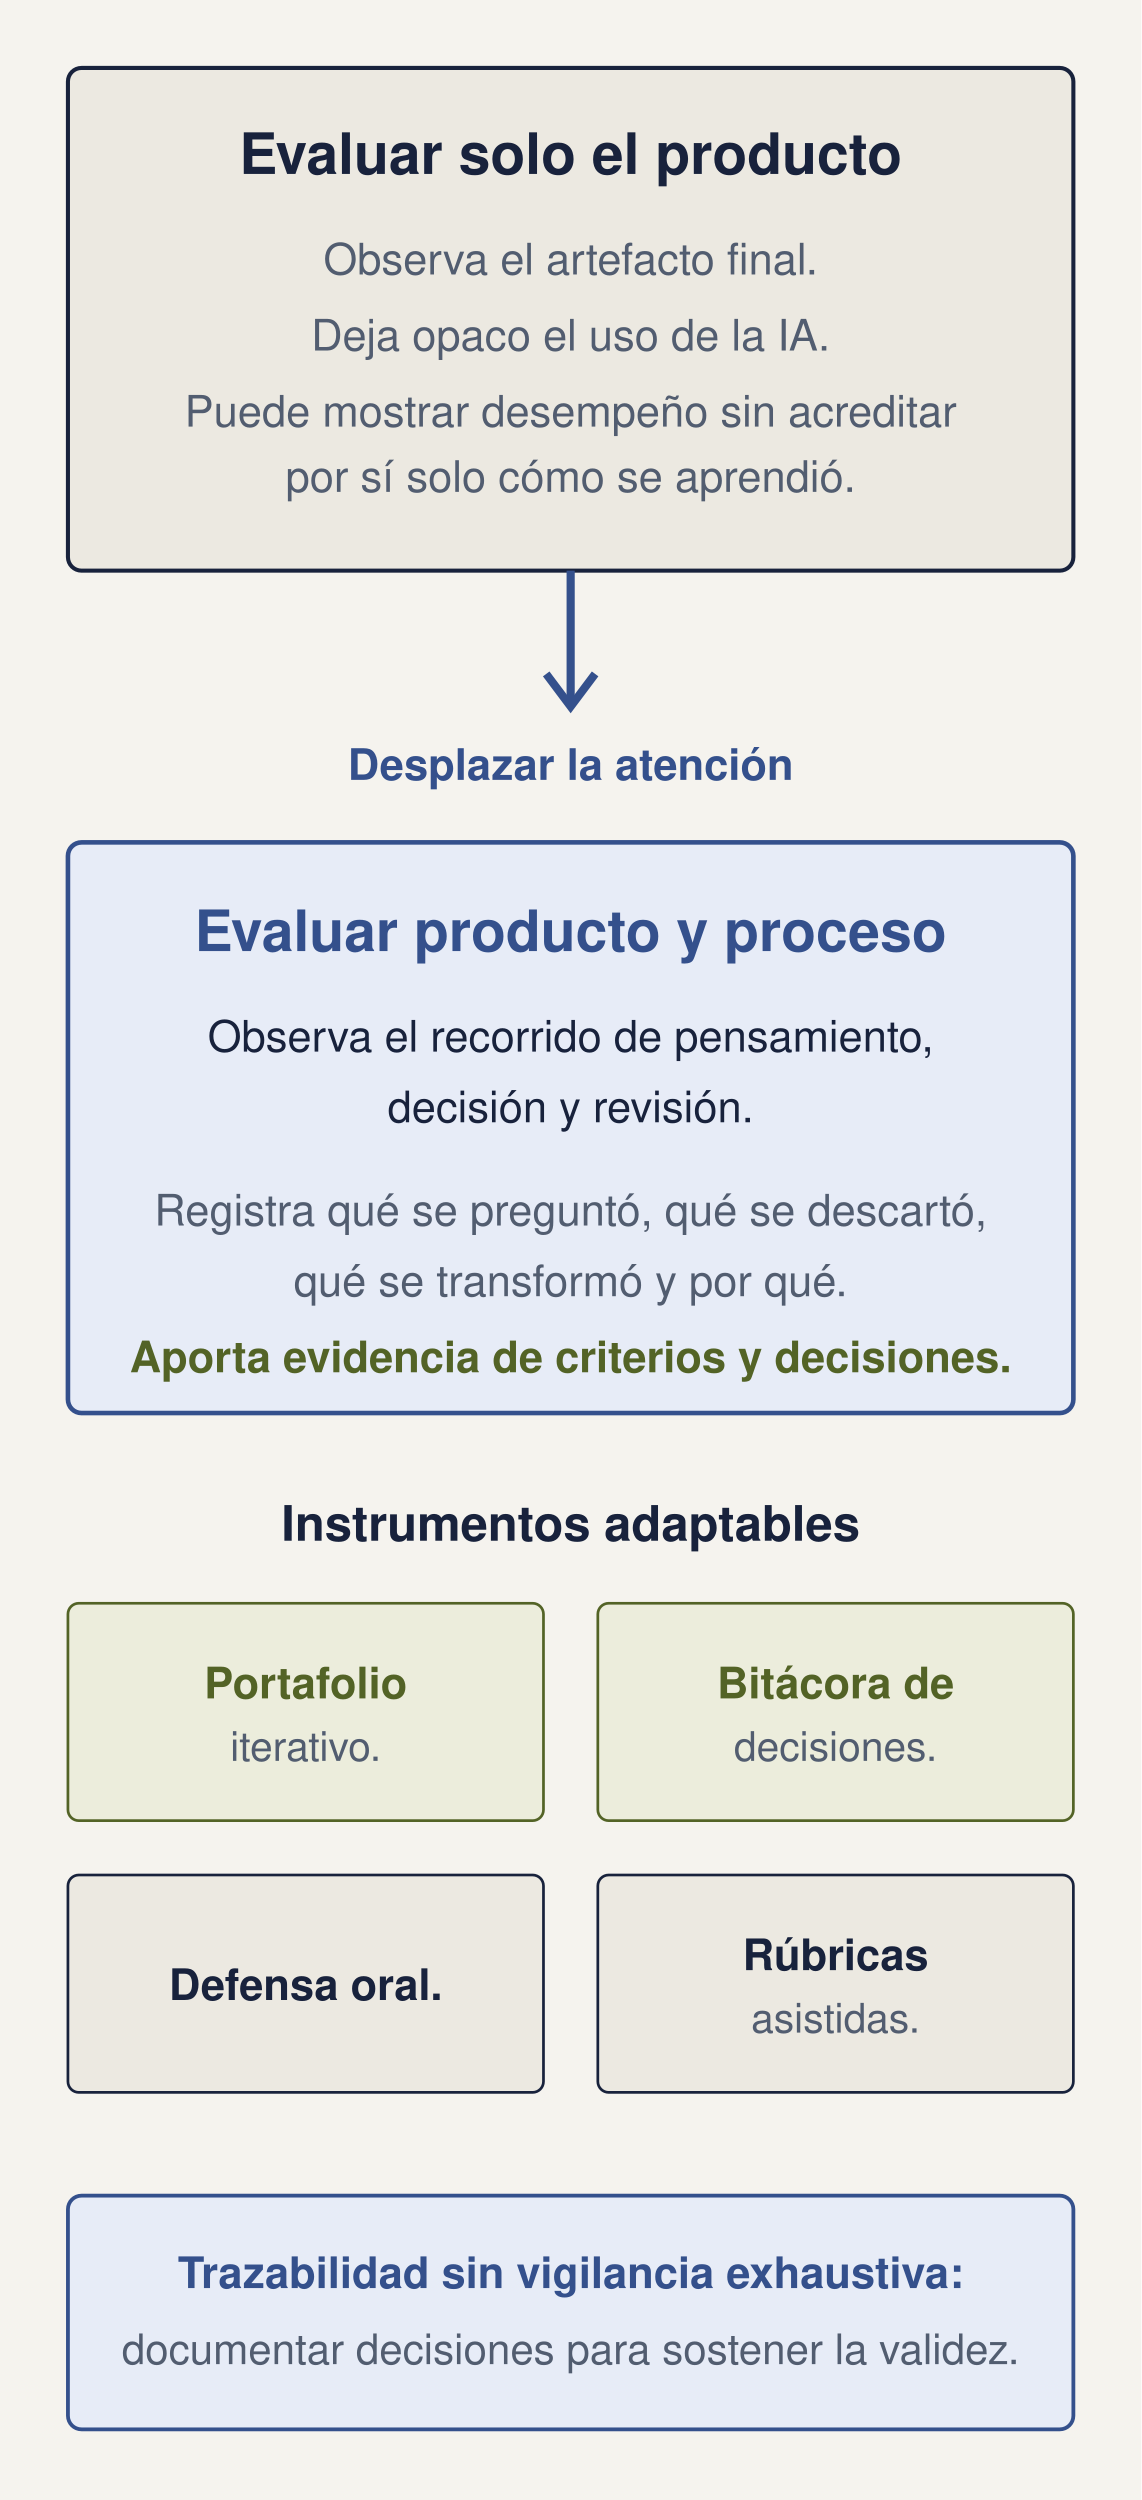
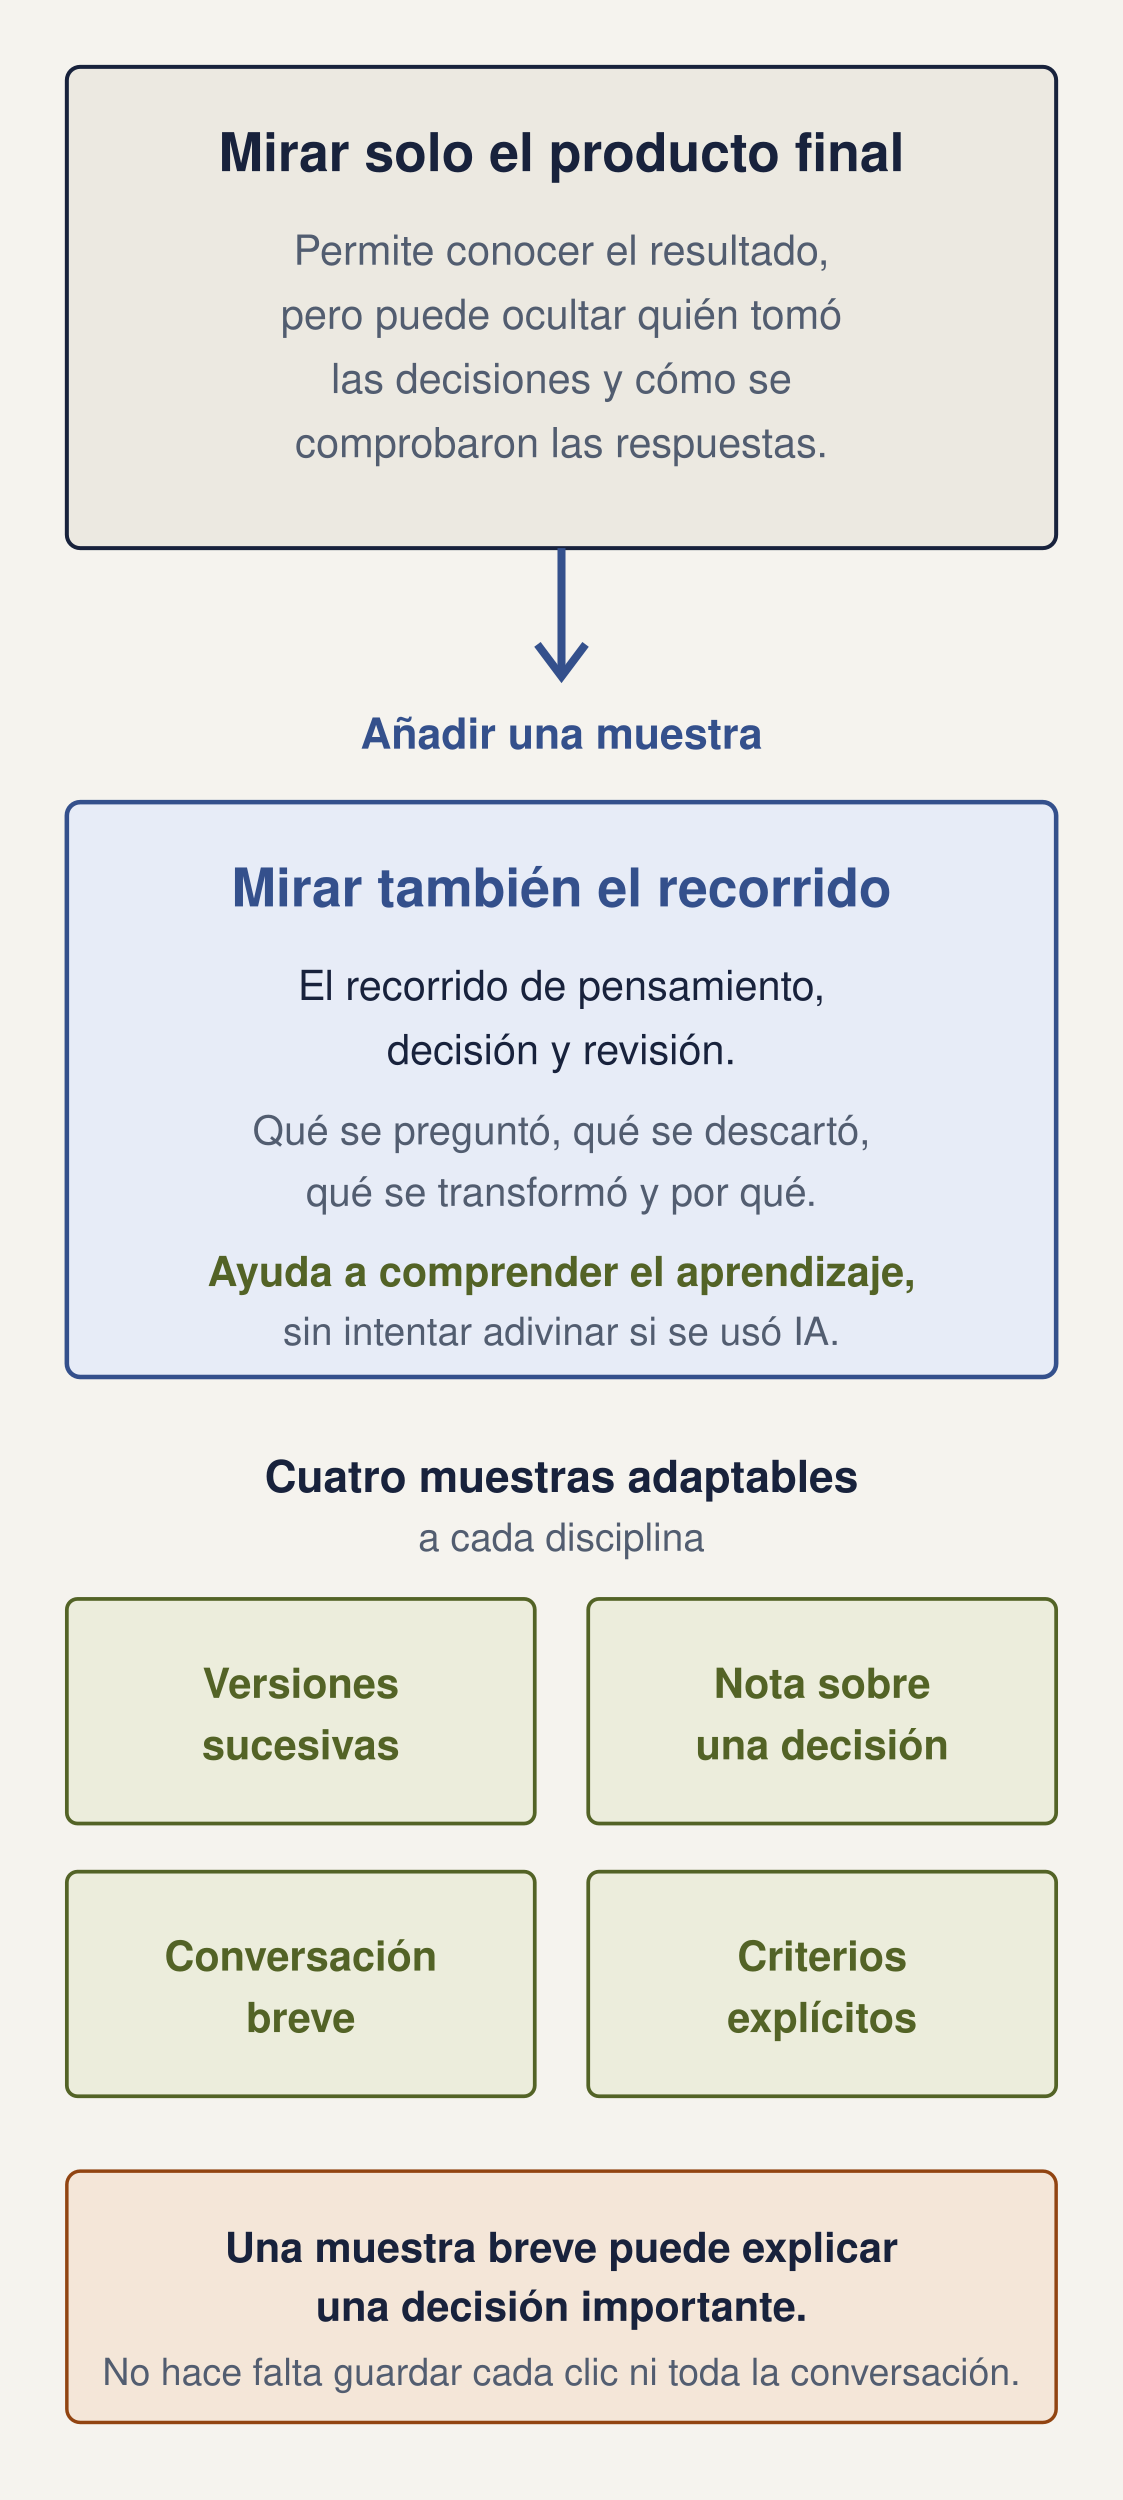
- <svg xmlns="http://www.w3.org/2000/svg" viewBox="0 0 420 920" role="img" aria-labelledby="titulo desc">
+ <svg xmlns="http://www.w3.org/2000/svg" viewBox="0 0 420 935" role="img" aria-labelledby="titulo desc">
  <style>
    .fig-canvas { fill:#f5f3ee; }
-     .tk{font-family:'Archivo Narrow',Helvetica,Arial,sans-serif}.ink{fill:#18223c}.muted{fill:#525d70}.primary{fill:#34508c}.good{fill:#536326}
-     .bg-primary{fill:#e7ecf7}.bg-good{fill:#eceddc}.bg-neutral{fill:#ece9e1}.st-primary{stroke:#34508c}.st-good{stroke:#536326}.st-axis{stroke:#18223c}
+     /* === TOKENS GRÁFICOS — ver figuras/TOKENS-GRAFICOS.md === */
+     .tk-font { font-family: 'Archivo Narrow', Helvetica, Arial, sans-serif; }
+     .f-ink { fill:#18223c; } .f-muted { fill:#525d70; }
+     .f-primary { fill:#34508c; } .f-good { fill:#536326; } .f-risk { fill:#8b2635; }
+     .bg-primary { fill:#e7ecf7; } .bg-good { fill:#ECEDDC; } .bg-risk { fill:#f8e7ea; }
+     .bg-neutral { fill:#ece9e1; } .bg-warn { fill:#f4e6d8; }
+     .st-primary { stroke:#34508c; } .st-good { stroke:#536326; } .st-risk { stroke:#8b2635; }
+     .st-warn { stroke:#914411; } .st-axis { stroke:#18223c; }

    /* Apariencia oscura. Un SVG servido como imagen es un documento aislado: no ve la
       clase html.dark del sitio, sólo la preferencia del sistema. Con autoSwitchAppearance
       ambas coinciden salvo que la persona use el selector en contra de su SO; el lienzo
       opaco garantiza legibilidad en cualquier caso. Ver CLAUDE.md convención 6.
       Se cubren los dos juegos de nombres en uso: `.f-ink` (escritorio) y `.ink` (móvil). */
    @media (prefers-color-scheme: dark) {
      .fig-canvas { fill:#131c31; }
      .f-ink, .ink { fill:#eceee9; }
      .f-muted, .muted { fill:#a7b0c4; }
      .f-primary, .primary { fill:#8ba3d6; }
      .f-good, .good { fill:#b9c47a; }
      .f-risk, .risk { fill:#d98b8f; }
      .bg-primary { fill:#243352; } .bg-good { fill:#2b331f; } .bg-risk { fill:#40222a; }
      .bg-neutral { fill:#212d4c; } .bg-warn { fill:#3a2c17; }
      .st-primary { stroke:#8ba3d6; } .st-good { stroke:#b9c47a; } .st-risk { stroke:#d98b8f; }
      .st-warn { stroke:#d49a55; } .st-axis { stroke:#eceee9; }
    }
  </style>
-   <rect class="fig-canvas" x="0" y="0" width="420" height="920" />
-   <g class="tk">
-     <rect x="25" y="25" width="370" height="185" rx="5" class="bg-neutral st-axis" stroke-width="1.5" />
-     <text x="210" y="64" text-anchor="middle" font-size="21" font-weight="bold" class="ink">Evaluar solo el producto</text>
-     <text x="210" y="101" text-anchor="middle" font-size="16" class="muted">Observa el artefacto final.</text>
-     <text x="210" y="129" text-anchor="middle" font-size="16" class="muted">Deja opaco el uso de la IA.</text>
-     <text x="210" y="157" text-anchor="middle" font-size="16" class="muted">Puede mostrar desempeño sin acreditar</text>
-     <text x="210" y="181" text-anchor="middle" font-size="16" class="muted">por sí solo cómo se aprendió.</text>
-     <path d="M210 210v48" class="st-primary" stroke-width="3" />
-     <path d="m201 248 9 12 9-12" fill="none" class="st-primary" stroke-width="3" />
-     <text x="210" y="287" text-anchor="middle" font-size="16" font-weight="bold" class="primary">Desplazar la atención</text>
-     <rect x="25" y="310" width="370" height="210" rx="5" class="bg-primary st-primary" stroke-width="1.7" />
-     <text x="210" y="350" text-anchor="middle" font-size="21" font-weight="bold" class="primary">Evaluar producto y proceso</text>
-     <text x="210" y="387" text-anchor="middle" font-size="16" class="ink">Observa el recorrido de pensamiento,</text>
-     <text x="210" y="413" text-anchor="middle" font-size="16" class="ink">decisión y revisión.</text>
-     <text x="210" y="451" text-anchor="middle" font-size="16" class="muted">Registra qué se preguntó, qué se descartó,</text>
-     <text x="210" y="477" text-anchor="middle" font-size="16" class="muted">qué se transformó y por qué.</text>
-     <text x="210" y="505" text-anchor="middle" font-size="16" font-weight="bold" class="good">Aporta evidencia de criterios y decisiones.</text>
-     <text x="210" y="567" text-anchor="middle" font-size="18" font-weight="bold" class="ink">Instrumentos adaptables</text>
-     <g transform="translate(25 590)">
-       <rect width="175" height="80" rx="4" class="bg-good st-good" />
-       <text x="87.5" y="35" text-anchor="middle" font-size="16" font-weight="bold" class="good">Portafolio</text>
-       <text x="87.5" y="58" text-anchor="middle" font-size="15" class="muted">iterativo.</text>
+   <rect class="fig-canvas" x="0" y="0" width="420" height="935" />
+   <g class="tk-font">
+     <rect x="25" y="25" width="370" height="180" rx="5" class="bg-neutral st-axis" stroke-width="1.5" />
+     <text x="210" y="64" text-anchor="middle" font-size="20" font-weight="bold" class="f-ink">Mirar solo el producto final</text>
+     <text x="210" y="99" text-anchor="middle" font-size="15.5" class="f-muted">Permite conocer el resultado,</text>
+     <text x="210" y="123" text-anchor="middle" font-size="15.5" class="f-muted">pero puede ocultar quién tomó</text>
+     <text x="210" y="147" text-anchor="middle" font-size="15.5" class="f-muted">las decisiones y cómo se</text>
+     <text x="210" y="171" text-anchor="middle" font-size="15.5" class="f-muted">comprobaron las respuestas.</text>
+     <path d="M210 205v46" class="st-primary" stroke-width="3" />
+     <path d="m201 241 9 12 9-12" fill="none" class="st-primary" stroke-width="3" />
+     <text x="210" y="280" text-anchor="middle" font-size="16" font-weight="bold" class="f-primary">Añadir una muestra</text>
+     <rect x="25" y="300" width="370" height="215" rx="5" class="bg-primary st-primary" stroke-width="1.7" />
+     <text x="210" y="339" text-anchor="middle" font-size="20" font-weight="bold" class="f-primary">Mirar también el recorrido</text>
+     <text x="210" y="374" text-anchor="middle" font-size="15.5" class="f-ink">El recorrido de pensamiento,</text>
+     <text x="210" y="398" text-anchor="middle" font-size="15.5" class="f-ink">decisión y revisión.</text>
+     <text x="210" y="428" text-anchor="middle" font-size="15" class="f-muted">Qué se preguntó, qué se descartó,</text>
+     <text x="210" y="451" text-anchor="middle" font-size="15" class="f-muted">qué se transformó y por qué.</text>
+     <text x="210" y="481" text-anchor="middle" font-size="15.5" font-weight="bold" class="f-good">Ayuda a comprender el aprendizaje,</text>
+     <text x="210" y="503" text-anchor="middle" font-size="14.5" class="f-muted">sin intentar adivinar si se usó IA.</text>
+     <text x="210" y="558" text-anchor="middle" font-size="16.5" font-weight="bold" class="f-ink">Cuatro muestras adaptables</text>
+     <text x="210" y="580" text-anchor="middle" font-size="14.5" class="f-muted">a cada disciplina</text>
+     <g transform="translate(25 598)">
+       <rect width="175" height="84" rx="4" class="bg-good st-good" stroke-width="1.4" />
+       <text x="87.5" y="37" text-anchor="middle" font-size="15.5" font-weight="bold" class="f-good">Versiones</text>
+       <text x="87.5" y="60" text-anchor="middle" font-size="15.5" font-weight="bold" class="f-good">sucesivas</text>
    </g>
-     <g transform="translate(220 590)">
-       <rect width="175" height="80" rx="4" class="bg-good st-good" />
-       <text x="87.5" y="35" text-anchor="middle" font-size="16" font-weight="bold" class="good">Bitácora de</text>
-       <text x="87.5" y="58" text-anchor="middle" font-size="15" class="muted">decisiones.</text>
+     <g transform="translate(220 598)">
+       <rect width="175" height="84" rx="4" class="bg-good st-good" stroke-width="1.4" />
+       <text x="87.5" y="37" text-anchor="middle" font-size="15.5" font-weight="bold" class="f-good">Nota sobre</text>
+       <text x="87.5" y="60" text-anchor="middle" font-size="15.5" font-weight="bold" class="f-good">una decisión</text>
    </g>
-     <g transform="translate(25 690)">
-       <rect width="175" height="80" rx="4" class="bg-neutral st-axis" />
-       <text x="87.5" y="46" text-anchor="middle" font-size="16" font-weight="bold" class="ink">Defensa oral.</text>
+     <g transform="translate(25 700)">
+       <rect width="175" height="84" rx="4" class="bg-good st-good" stroke-width="1.4" />
+       <text x="87.5" y="37" text-anchor="middle" font-size="15.5" font-weight="bold" class="f-good">Conversación</text>
+       <text x="87.5" y="60" text-anchor="middle" font-size="15.5" font-weight="bold" class="f-good">breve</text>
    </g>
-     <g transform="translate(220 690)">
-       <rect width="175" height="80" rx="4" class="bg-neutral st-axis" />
-       <text x="87.5" y="35" text-anchor="middle" font-size="16" font-weight="bold" class="ink">Rúbricas</text>
-       <text x="87.5" y="58" text-anchor="middle" font-size="15" class="muted">asistidas.</text>
+     <g transform="translate(220 700)">
+       <rect width="175" height="84" rx="4" class="bg-good st-good" stroke-width="1.4" />
+       <text x="87.5" y="37" text-anchor="middle" font-size="15.5" font-weight="bold" class="f-good">Criterios</text>
+       <text x="87.5" y="60" text-anchor="middle" font-size="15.5" font-weight="bold" class="f-good">explícitos</text>
    </g>
-     <rect x="25" y="808" width="370" height="86" rx="5" class="bg-primary st-primary" stroke-width="1.4" />
-     <text x="210" y="842" text-anchor="middle" font-size="16" font-weight="bold" class="primary">Trazabilidad sin vigilancia exhaustiva:</text>
-     <text x="210" y="870" text-anchor="middle" font-size="15.5" class="muted">documentar decisiones para sostener la validez.</text>
+     <rect x="25" y="812" width="370" height="94" rx="5" class="bg-warn st-warn" stroke-width="1.3" />
+     <text x="210" y="846" text-anchor="middle" font-size="15.5" font-weight="bold" class="f-ink">Una muestra breve puede explicar</text>
+     <text x="210" y="868" text-anchor="middle" font-size="15.5" font-weight="bold" class="f-ink">una decisión importante.</text>
+     <text x="210" y="892" text-anchor="middle" font-size="14" class="f-muted">No hace falta guardar cada clic ni toda la conversación.</text>
  </g>
</svg>
